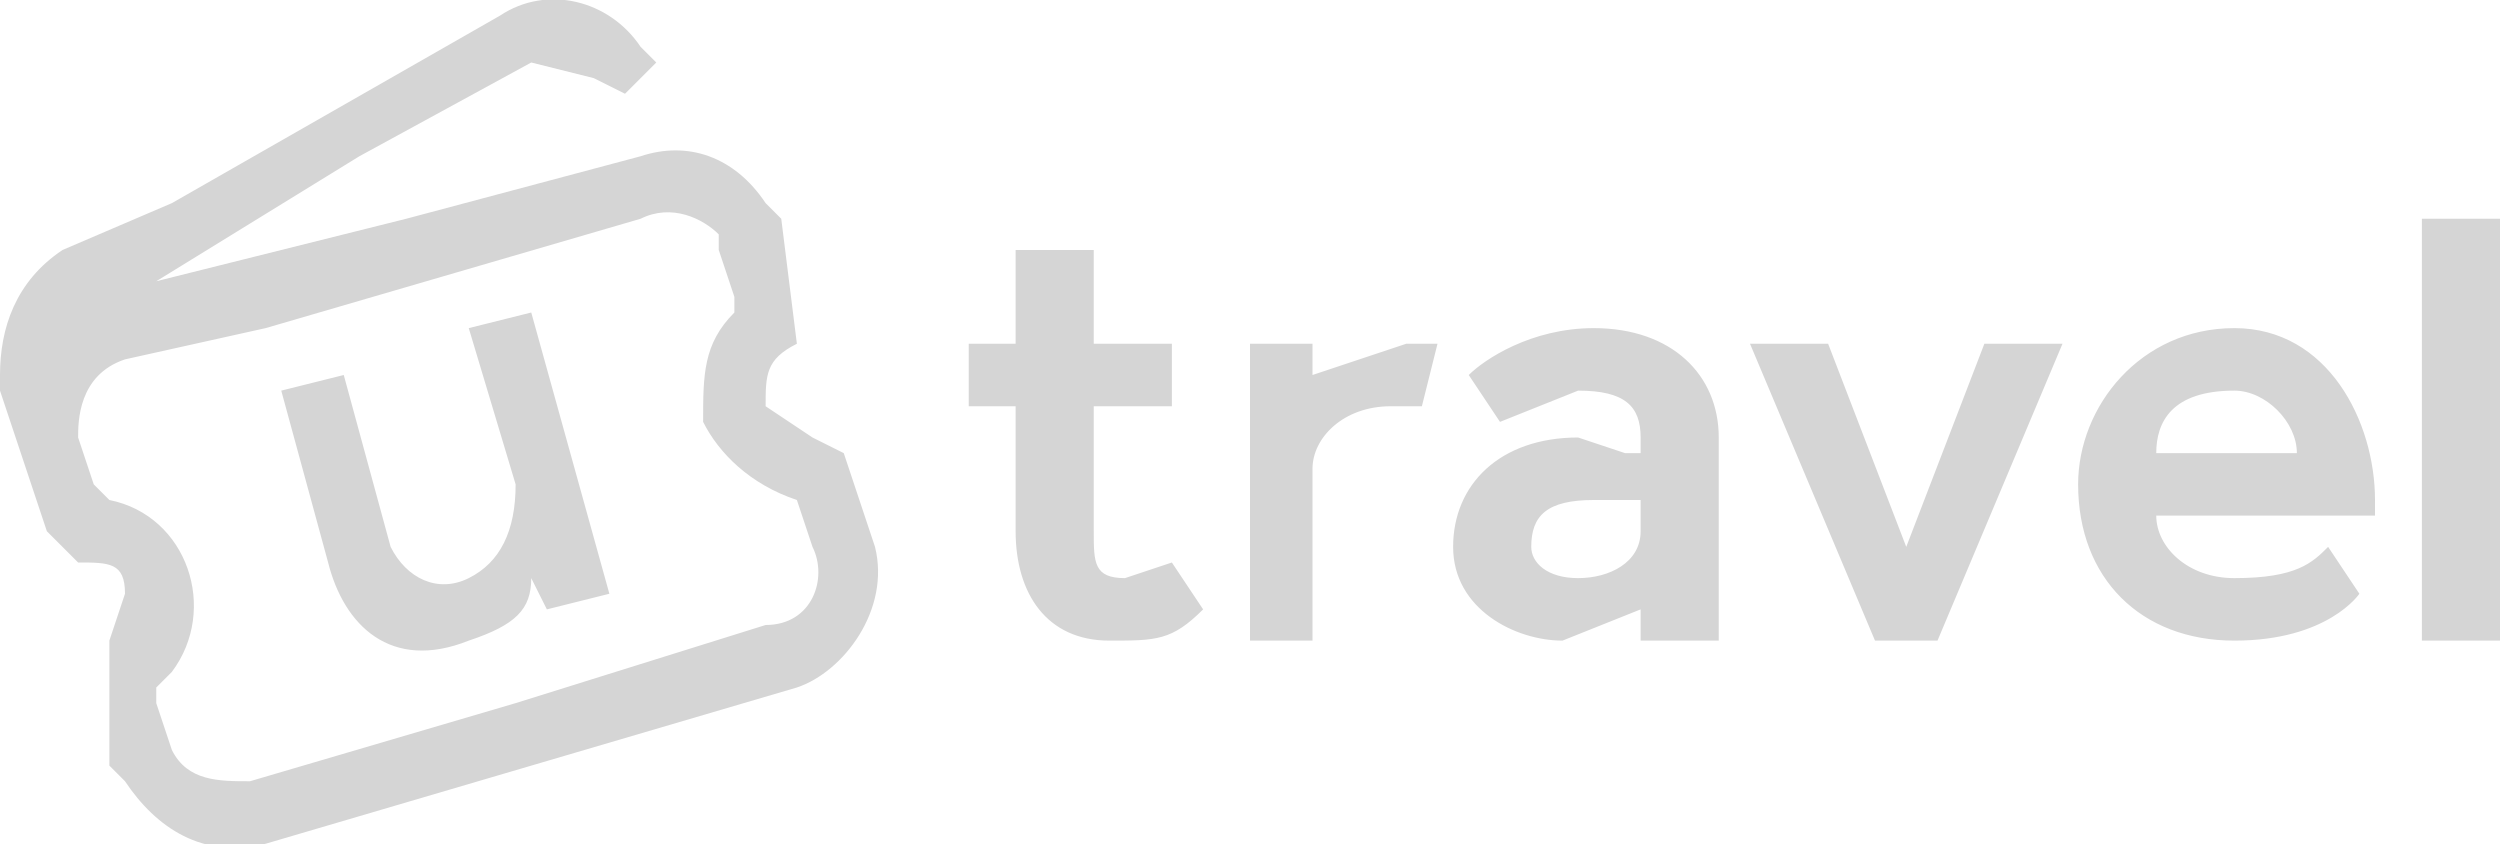
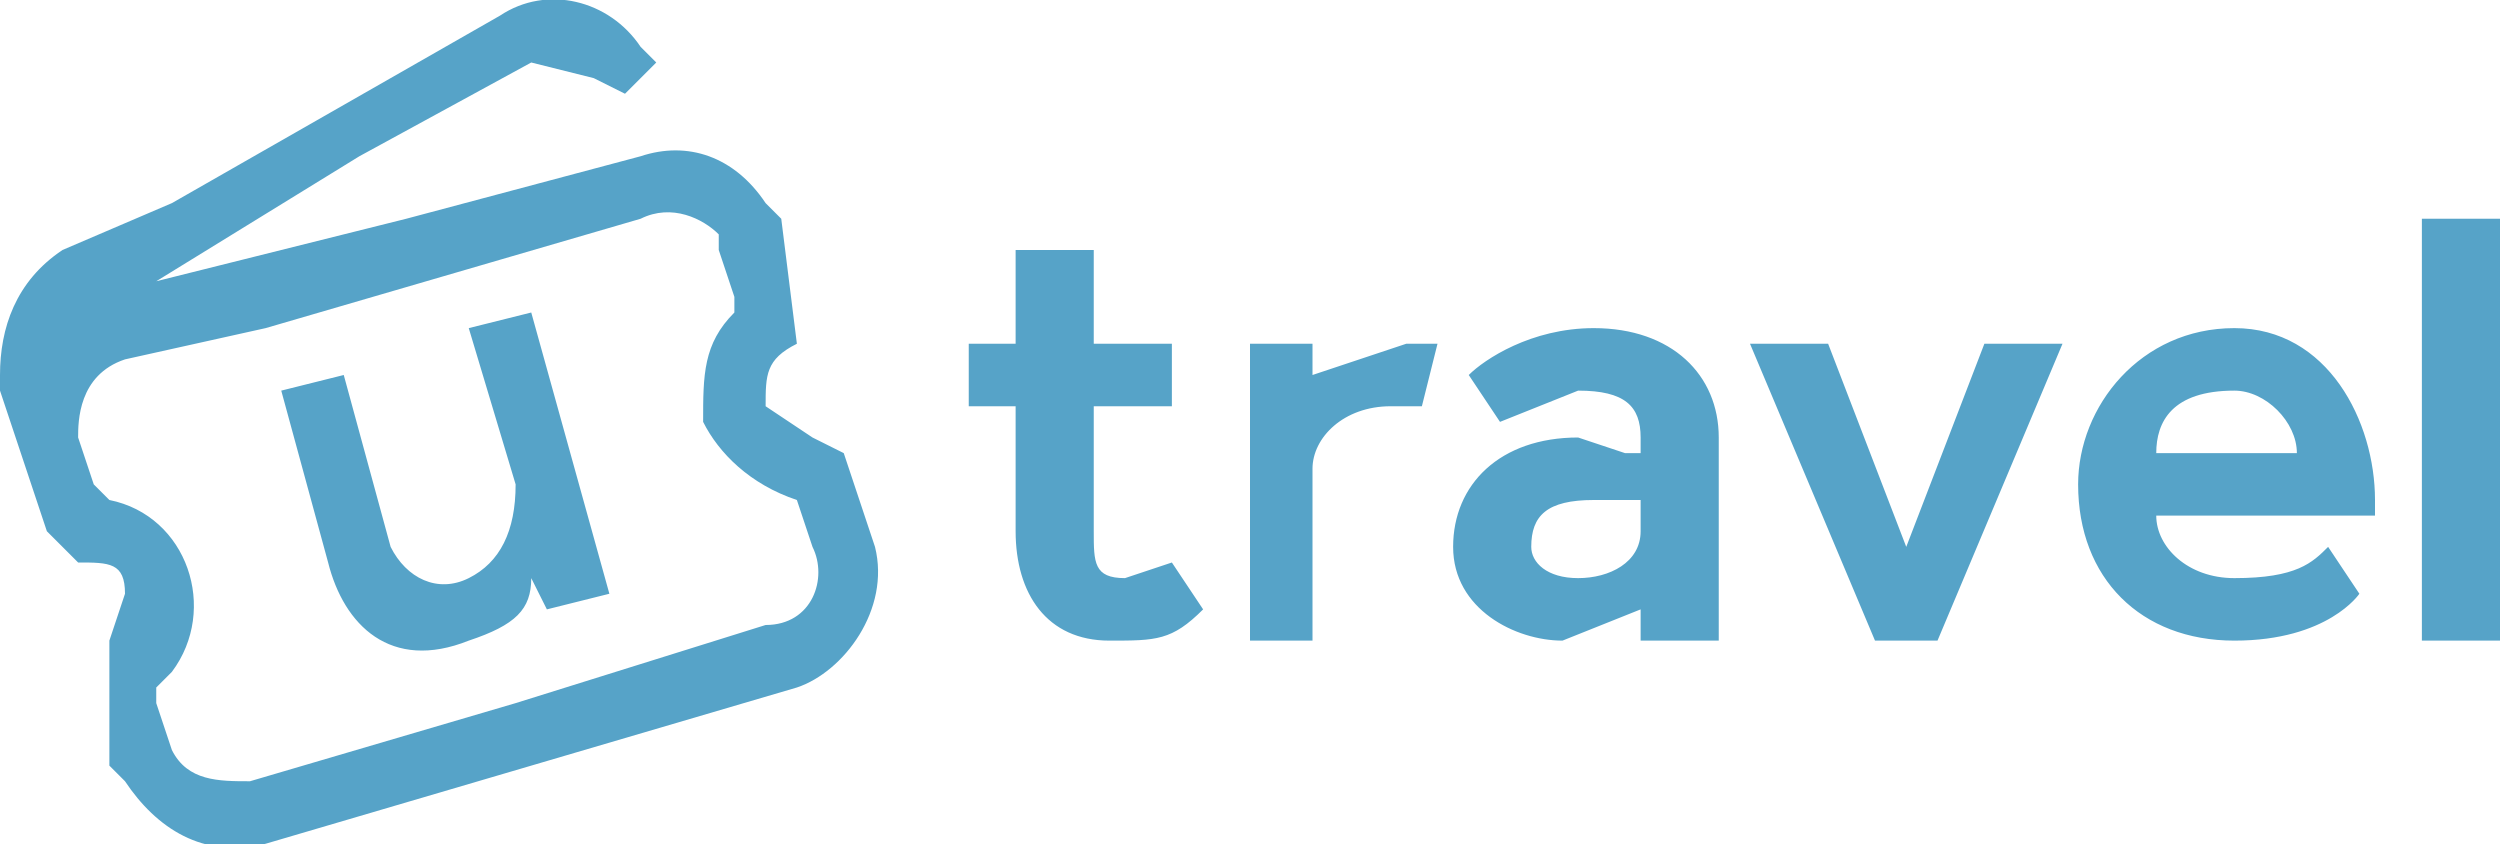
- <svg xmlns="http://www.w3.org/2000/svg" fill="#d5d5d5" preserveAspectRatio="xMidYMid" width="160" height="54">
+ <svg xmlns="http://www.w3.org/2000/svg" fill="#56a3c8" preserveAspectRatio="xMidYMid" width="160" height="54">
  <path d="M155 41V14h5v27h-5zm-12-4c4 0 5-1 6-2l2 3s-2 3-8 3-10-4-10-10c0-5 4-10 10-10s9 6 9 11v1h-14c0 2 2 4 5 4zm4-8c0-2-2-4-4-4-4 0-5 2-5 4h9zm-27 12l-8-19h5l5 13 5-13h5l-8 19h-4zm-15-2l-5 2c-3 0-7-2-7-6s3-7 8-7l3 1h1v-1c0-2-1-3-4-3l-5 2-2-3c1-1 4-3 8-3 5 0 8 3 8 7v13h-5v-2zm0-7h-3c-3 0-4 1-4 3 0 1 1 2 3 2s4-1 4-3v-2zm-16-6c-3 0-5 2-5 4v11h-4V22h4v2l6-2h2l-1 4h-2zM71 41c-4 0-6-3-6-7v-8h-3v-4h3v-6h5v6h5v4h-5v8c0 2 0 3 2 3l3-1 2 3c-2 2-3 2-6 2zm-20 3L17 54c-4 1-7-1-9-4l-1-1a9826 9826 0 0 0 0-8l1-3c0-2-1-2-3-2l-2-2-3-9v-1c0-3 1-6 4-8l7-3L32 1c3-2 7-1 9 2l1 1-2 2-2-1-4-1-11 6-13 8-4 2 4-2 16-4 15-4c3-1 6 0 8 3l1 1a45002 45002 0 0 0 1 8c-2 1-2 2-2 4l3 2 2 1 2 6c1 4-2 8-5 9zm1-9l-1-3c-3-1-5-3-6-5 0-3 0-5 2-7v-1l-1-3v-1c-1-1-3-2-5-1l-24 7-9 2c-3 1-3 4-3 5l1 3 1 1c5 1 7 7 4 11l-1 1v1l1 3c1 2 3 2 5 2l17-5 16-5c3 0 4-3 3-5zm-18 2c0 2-1 3-4 4-5 2-8-1-9-5l-3-11 4-1 3 11c1 2 3 3 5 2s3-3 3-6l-3-10 4-1 5 18-4 1-1-2z" fill-rule="evenodd" />
</svg>
